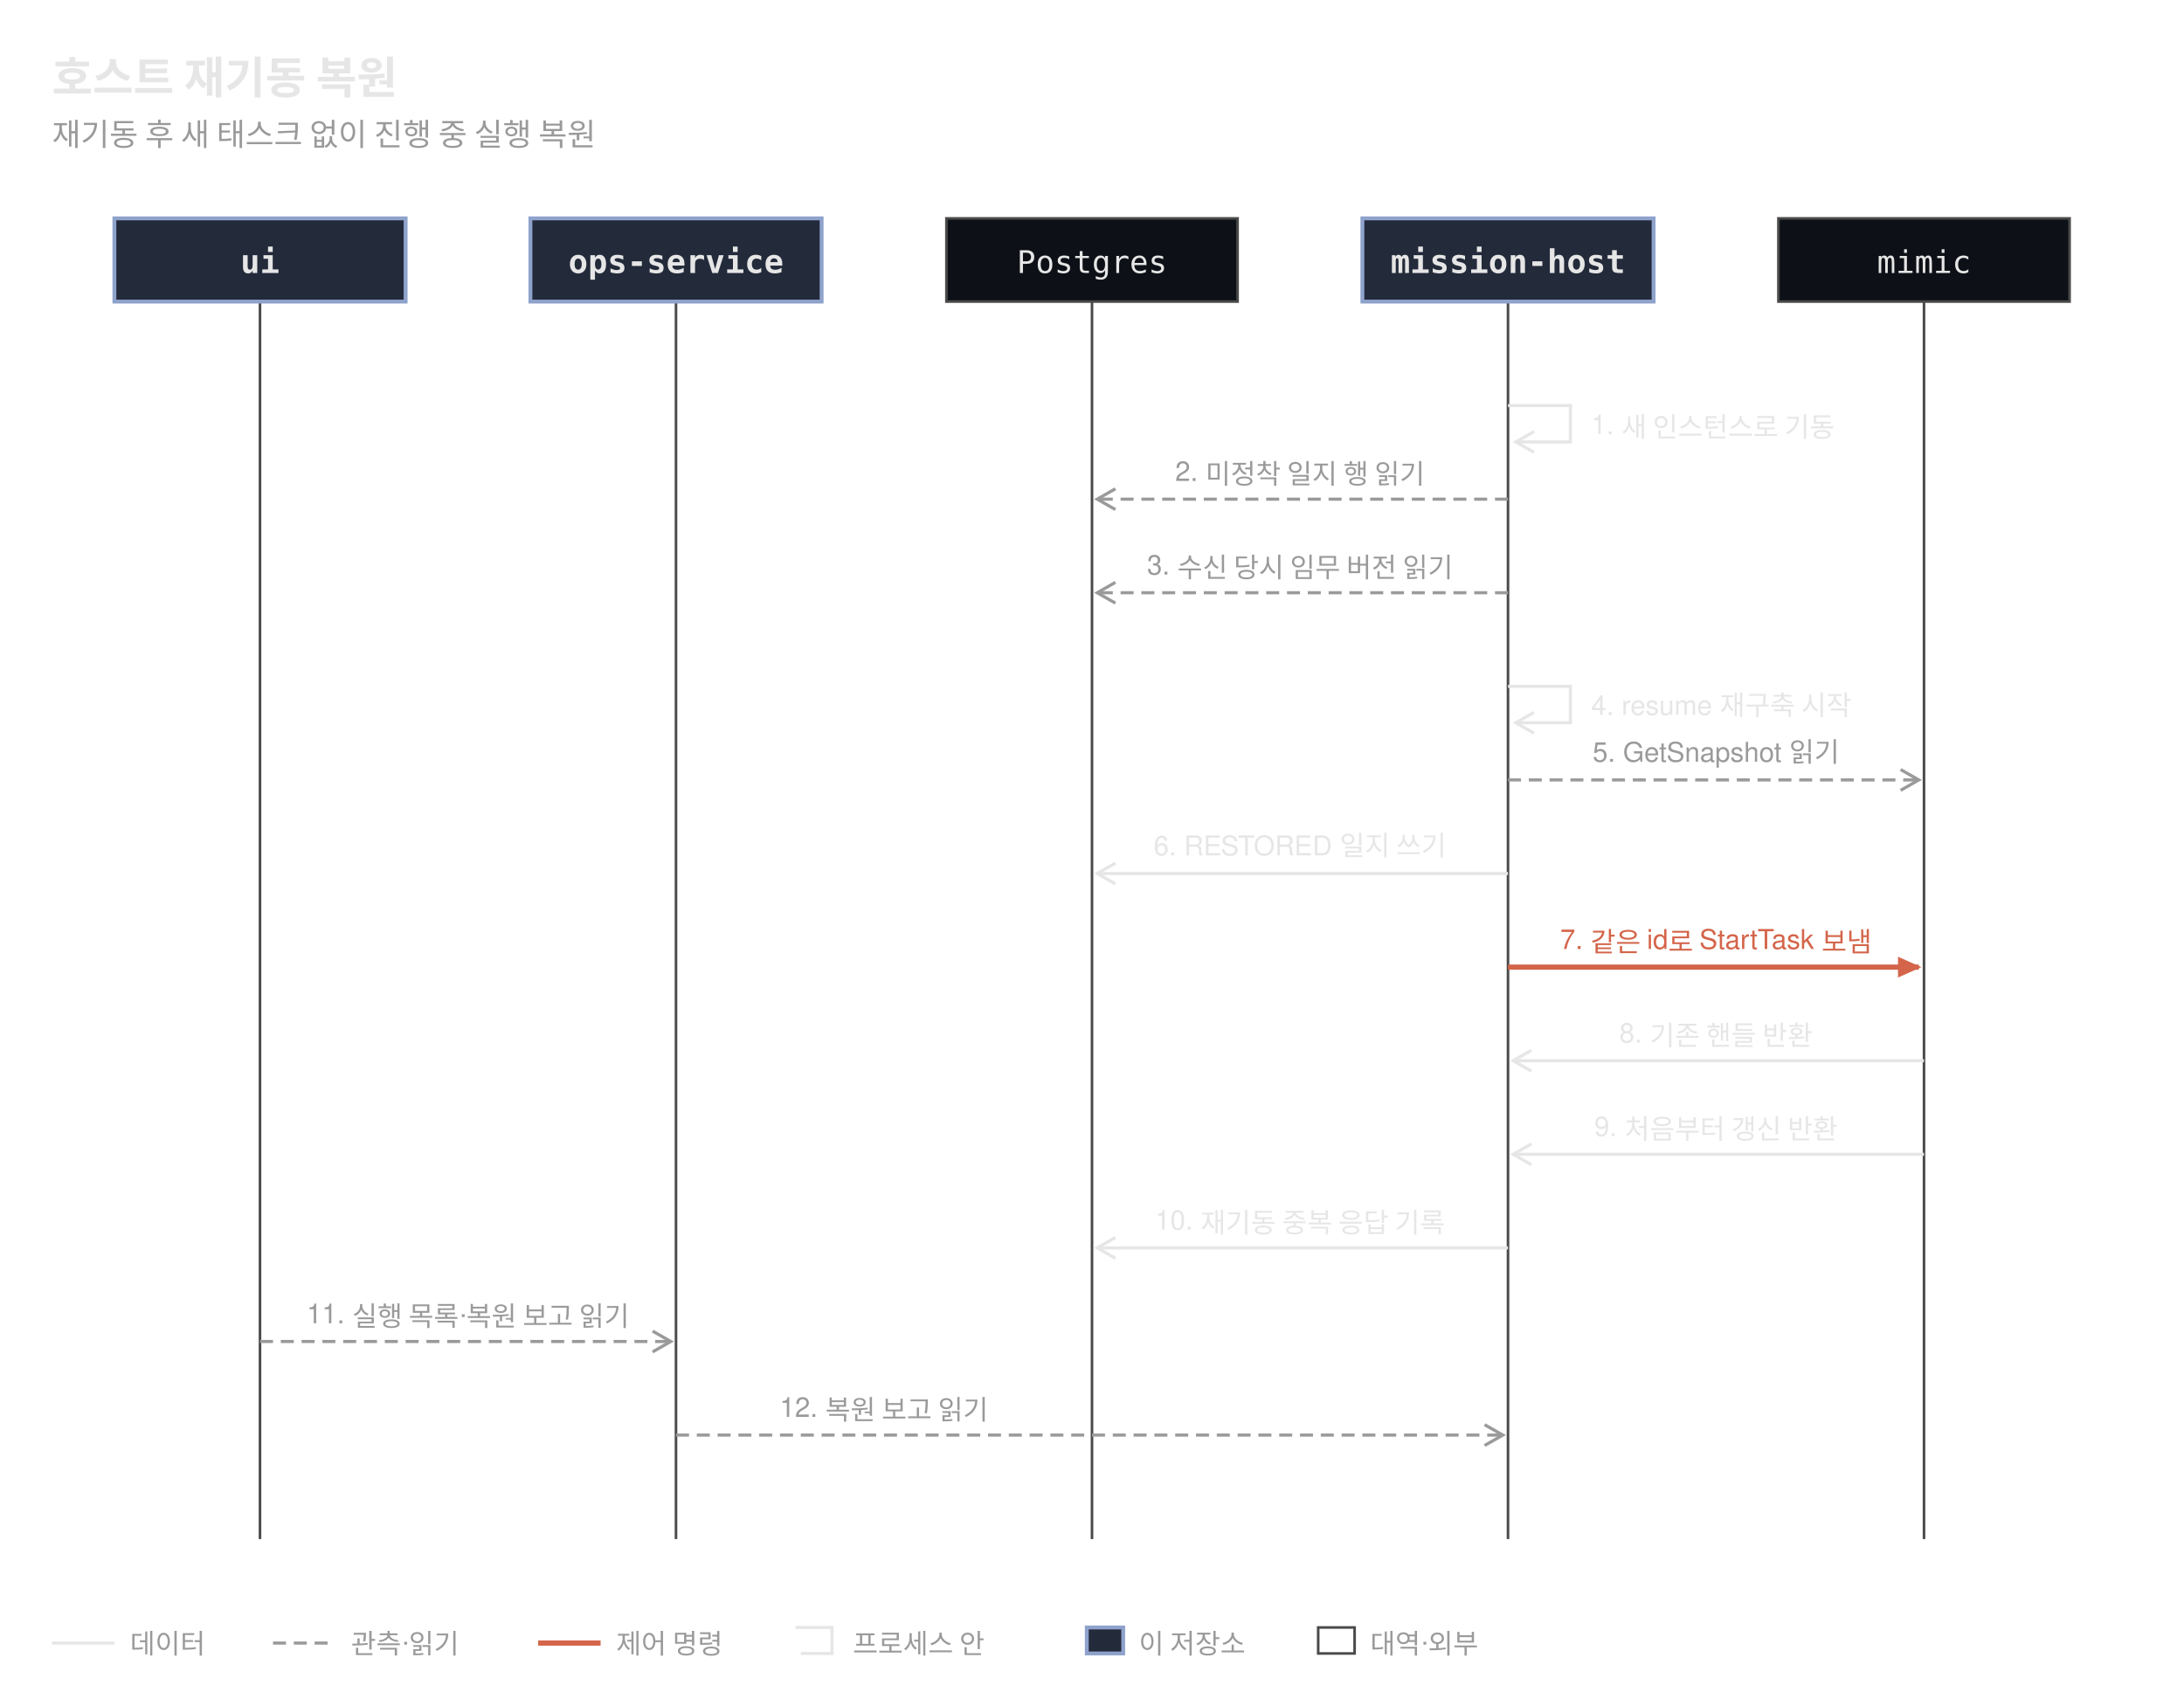
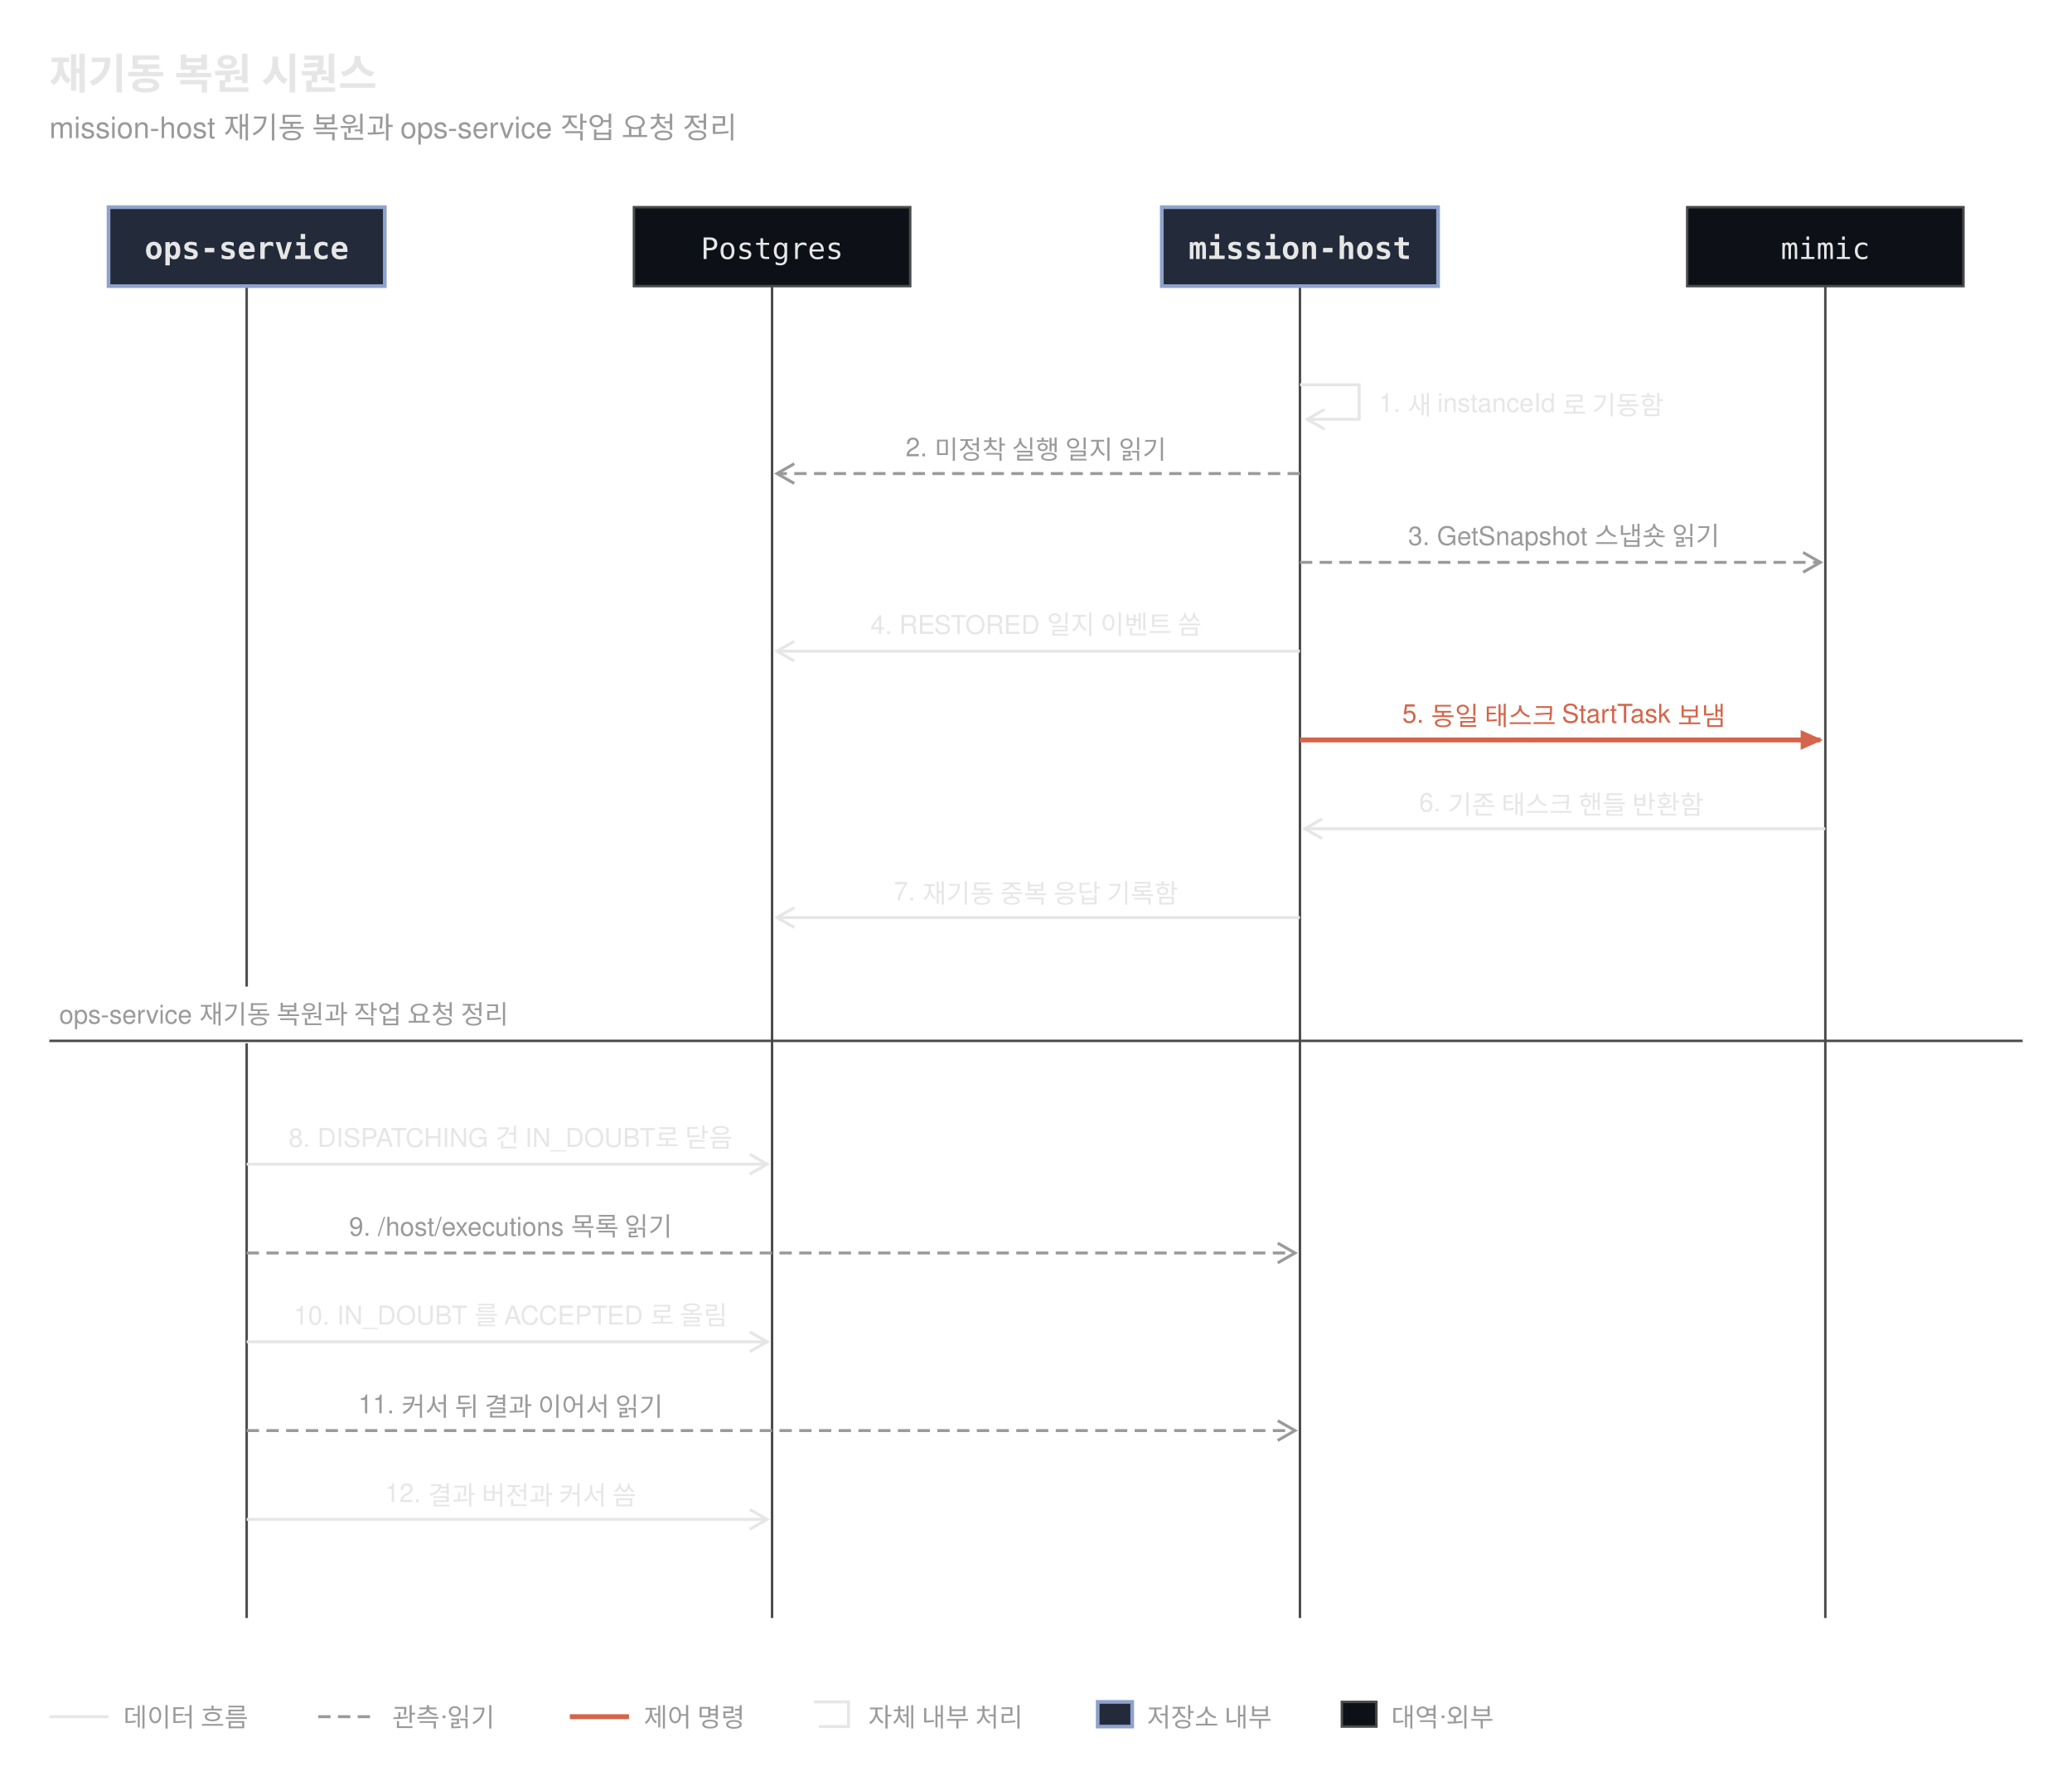
- <svg xmlns="http://www.w3.org/2000/svg" width="840" height="656" viewBox="0 0 840 656">
+ <svg xmlns="http://www.w3.org/2000/svg" width="840" height="720" viewBox="0 0 840 720">
  <defs>
    <marker id="data" markerUnits="userSpaceOnUse" markerWidth="10" markerHeight="10" refX="8" refY="5" orient="auto">
      <path d="M1,1 L8,5 L1,9" fill="none" stroke="#e6e6e6" stroke-width="1.2" />
    </marker>
    <marker id="obs" markerUnits="userSpaceOnUse" markerWidth="10" markerHeight="10" refX="8" refY="5" orient="auto">
      <path d="M1,1 L8,5 L1,9" fill="none" stroke="#9a9a9a" stroke-width="1.2" />
    </marker>
    <marker id="cmd" markerUnits="userSpaceOnUse" markerWidth="10" markerHeight="10" refX="8" refY="5" orient="auto">
      <path d="M0,1 L9,5 L0,9 Z" fill="#d4654a" />
    </marker>
  </defs>
  <g font-family="'Helvetica Neue', Helvetica, Arial, 'Apple SD Gothic Neo', 'Malgun Gothic', 'Noto Sans KR', 'Noto Sans CJK KR', sans-serif" fill="#e6e6e6">
-     <text x="20" y="36" font-size="17" font-weight="700">호스트 재기동 복원</text>
-     <text x="20" y="56" font-size="12" fill="#9a9a9a">재기동 후 새 태스크 없이 진행 중 실행 복원</text>
+     <text x="20" y="36" font-size="17" font-weight="700">재기동 복원 시퀀스</text>
+     <text x="20" y="56" font-size="12" fill="#9a9a9a">mission-host 재기동 복원과 ops-service 작업 요청 정리</text>
    <g stroke="#4a4a4a" stroke-width="1">
-       <path d="M100,116 V592" fill="none" />
-       <path d="M260,116 V592" fill="none" />
-       <path d="M420,116 V592" fill="none" />
-       <path d="M580,116 V592" fill="none" />
-       <path d="M740,116 V592" fill="none" />
+       <path d="M100,116 V400 M100,423 V656" fill="none" />
+       <path d="M313,116 V656" fill="none" />
+       <path d="M527,116 V656" fill="none" />
+       <path d="M740,116 V656" fill="none" />
    </g>
    <rect x="44" y="84" width="112" height="32" fill="#232a3a" stroke="#8fa2cc" stroke-width="1.5" />
-     <text x="100" y="105" font-size="12.5" font-weight="700" text-anchor="middle" font-family="Menlo, Consolas, 'DejaVu Sans Mono', monospace">ui</text>
-     <rect x="204" y="84" width="112" height="32" fill="#232a3a" stroke="#8fa2cc" stroke-width="1.5" />
-     <text x="260" y="105" font-size="12.5" font-weight="700" text-anchor="middle" font-family="Menlo, Consolas, 'DejaVu Sans Mono', monospace">ops-service</text>
-     <rect x="364" y="84" width="112" height="32" fill="#0d1117" stroke="#4a4a4a" stroke-width="1" />
-     <text x="420" y="105" font-size="12" text-anchor="middle" font-family="Menlo, Consolas, 'DejaVu Sans Mono', monospace">Postgres</text>
-     <rect x="524" y="84" width="112" height="32" fill="#232a3a" stroke="#8fa2cc" stroke-width="1.5" />
-     <text x="580" y="105" font-size="12.5" font-weight="700" text-anchor="middle" font-family="Menlo, Consolas, 'DejaVu Sans Mono', monospace">mission-host</text>
+     <text x="100" y="105" font-size="12.5" font-weight="700" text-anchor="middle" font-family="Menlo, Consolas, 'DejaVu Sans Mono', monospace">ops-service</text>
+     <rect x="257" y="84" width="112" height="32" fill="#0d1117" stroke="#4a4a4a" stroke-width="1" />
+     <text x="313" y="105" font-size="12" text-anchor="middle" font-family="Menlo, Consolas, 'DejaVu Sans Mono', monospace">Postgres</text>
+     <rect x="471" y="84" width="112" height="32" fill="#232a3a" stroke="#8fa2cc" stroke-width="1.5" />
+     <text x="527" y="105" font-size="12.5" font-weight="700" text-anchor="middle" font-family="Menlo, Consolas, 'DejaVu Sans Mono', monospace">mission-host</text>
    <rect x="684" y="84" width="112" height="32" fill="#0d1117" stroke="#4a4a4a" stroke-width="1" />
    <text x="740" y="105" font-size="12" text-anchor="middle" font-family="Menlo, Consolas, 'DejaVu Sans Mono', monospace">mimic</text>
-     <path d="M580,156 H604 V170 H583" fill="none" stroke="#e6e6e6" stroke-width="1.2" marker-end="url(#data)" />
-     <text x="612" y="167" font-size="10.5" fill="#e6e6e6">1. 새 인스턴스로 기동</text>
-     <path d="M580,192 H422" fill="none" stroke="#9a9a9a" stroke-width="1.2" stroke-dasharray="5 3" marker-end="url(#obs)" />
-     <text x="500" y="185" font-size="10.5" fill="#9a9a9a" text-anchor="middle">2. 미정착 일지 행 읽기</text>
-     <path d="M580,228 H422" fill="none" stroke="#9a9a9a" stroke-width="1.2" stroke-dasharray="5 3" marker-end="url(#obs)" />
-     <text x="500" y="221" font-size="10.5" fill="#9a9a9a" text-anchor="middle">3. 수신 당시 임무 버전 읽기</text>
-     <path d="M580,264 H604 V278 H583" fill="none" stroke="#e6e6e6" stroke-width="1.2" marker-end="url(#data)" />
-     <text x="612" y="275" font-size="10.5" fill="#e6e6e6">4. resume 재구축 시작</text>
-     <path d="M580,300 H738" fill="none" stroke="#9a9a9a" stroke-width="1.2" stroke-dasharray="5 3" marker-end="url(#obs)" />
-     <text x="660" y="293" font-size="10.5" fill="#9a9a9a" text-anchor="middle">5. GetSnapshot 읽기</text>
-     <path d="M580,336 H422" fill="none" stroke="#e6e6e6" stroke-width="1.2" marker-end="url(#data)" />
-     <text x="500" y="329" font-size="10.5" fill="#e6e6e6" text-anchor="middle">6. RESTORED 일지 쓰기</text>
-     <path d="M580,372 H738" fill="none" stroke="#d4654a" stroke-width="2" marker-end="url(#cmd)" />
-     <text x="660" y="365" font-size="10.5" fill="#d4654a" text-anchor="middle">7. 같은 id로 StartTask 보냄</text>
-     <path d="M740,408 H582" fill="none" stroke="#e6e6e6" stroke-width="1.2" marker-end="url(#data)" />
-     <text x="660" y="401" font-size="10.5" fill="#e6e6e6" text-anchor="middle">8. 기존 핸들 반환</text>
-     <path d="M740,444 H582" fill="none" stroke="#e6e6e6" stroke-width="1.2" marker-end="url(#data)" />
-     <text x="660" y="437" font-size="10.5" fill="#e6e6e6" text-anchor="middle">9. 처음부터 갱신 반환</text>
-     <path d="M580,480 H422" fill="none" stroke="#e6e6e6" stroke-width="1.2" marker-end="url(#data)" />
-     <text x="500" y="473" font-size="10.5" fill="#e6e6e6" text-anchor="middle">10. 재기동 중복 응답 기록</text>
-     <path d="M100,516 H258" fill="none" stroke="#9a9a9a" stroke-width="1.2" stroke-dasharray="5 3" marker-end="url(#obs)" />
-     <text x="180" y="509" font-size="10.5" fill="#9a9a9a" text-anchor="middle">11. 실행 목록·복원 보고 읽기</text>
-     <path d="M260,552 H578" fill="none" stroke="#9a9a9a" stroke-width="1.2" stroke-dasharray="5 3" marker-end="url(#obs)" />
-     <text x="340" y="545" font-size="10.5" fill="#9a9a9a" text-anchor="middle">12. 복원 보고 읽기</text>
+     <path d="M527,156 H551 V170 H530" fill="none" stroke="#e6e6e6" stroke-width="1.2" marker-end="url(#data)" />
+     <text x="559" y="167" font-size="10.5" fill="#e6e6e6">1. 새 instanceId 로 기동함</text>
+     <path d="M527,192 H315" fill="none" stroke="#9a9a9a" stroke-width="1.2" stroke-dasharray="5 3" marker-end="url(#obs)" />
+     <text x="420" y="185" font-size="10.5" fill="#9a9a9a" text-anchor="middle">2. 미정착 실행 일지 읽기</text>
+     <path d="M527,228 H738" fill="none" stroke="#9a9a9a" stroke-width="1.2" stroke-dasharray="5 3" marker-end="url(#obs)" />
+     <text x="634" y="221" font-size="10.5" fill="#9a9a9a" text-anchor="middle">3. GetSnapshot 스냅숏 읽기</text>
+     <path d="M527,264 H315" fill="none" stroke="#e6e6e6" stroke-width="1.2" marker-end="url(#data)" />
+     <text x="420" y="257" font-size="10.5" fill="#e6e6e6" text-anchor="middle">4. RESTORED 일지 이벤트 씀</text>
+     <path d="M527,300 H738" fill="none" stroke="#d4654a" stroke-width="2" marker-end="url(#cmd)" />
+     <text x="634" y="293" font-size="10.5" fill="#d4654a" text-anchor="middle">5. 동일 태스크 StartTask 보냄</text>
+     <path d="M740,336 H529" fill="none" stroke="#e6e6e6" stroke-width="1.2" marker-end="url(#data)" />
+     <text x="633" y="329" font-size="10.5" fill="#e6e6e6" text-anchor="middle">6. 기존 태스크 핸들 반환함</text>
+     <path d="M527,372 H315" fill="none" stroke="#e6e6e6" stroke-width="1.2" marker-end="url(#data)" />
+     <text x="420" y="365" font-size="10.5" fill="#e6e6e6" text-anchor="middle">7. 재기동 중복 응답 기록함</text>
+     <path d="M20,422 H820" fill="none" stroke="#4a4a4a" stroke-width="1" />
+     <text x="24" y="415" font-size="10.5" fill="#9a9a9a">ops-service 재기동 복원과 작업 요청 정리</text>
+     <path d="M100,472 H311" fill="none" stroke="#e6e6e6" stroke-width="1.2" marker-end="url(#data)" />
+     <text x="207" y="465" font-size="10.5" fill="#e6e6e6" text-anchor="middle">8. DISPATCHING 건 IN_DOUBT로 닫음</text>
+     <path d="M100,508 H525" fill="none" stroke="#9a9a9a" stroke-width="1.2" stroke-dasharray="5 3" marker-end="url(#obs)" />
+     <text x="207" y="501" font-size="10.5" fill="#9a9a9a" text-anchor="middle">9. /host/executions 목록 읽기</text>
+     <path d="M100,544 H311" fill="none" stroke="#e6e6e6" stroke-width="1.2" marker-end="url(#data)" />
+     <text x="207" y="537" font-size="10.5" fill="#e6e6e6" text-anchor="middle">10. IN_DOUBT 를 ACCEPTED 로 올림</text>
+     <path d="M100,580 H525" fill="none" stroke="#9a9a9a" stroke-width="1.2" stroke-dasharray="5 3" marker-end="url(#obs)" />
+     <text x="207" y="573" font-size="10.5" fill="#9a9a9a" text-anchor="middle">11. 커서 뒤 결과 이어서 읽기</text>
+     <path d="M100,616 H311" fill="none" stroke="#e6e6e6" stroke-width="1.2" marker-end="url(#data)" />
+     <text x="207" y="609" font-size="10.5" fill="#e6e6e6" text-anchor="middle">12. 결과 버전과 커서 씀</text>
    <g font-size="10.5" fill="#9a9a9a">
-       <path d="M20,632 H44" fill="none" stroke="#e6e6e6" stroke-width="1.2" />
-       <text x="50" y="636">데이터</text>
-       <path d="M105,632 H129" fill="none" stroke="#9a9a9a" stroke-width="1.2" stroke-dasharray="5 3" />
-       <text x="135" y="636">관측·읽기</text>
-       <path d="M207,632 H231" fill="none" stroke="#d4654a" stroke-width="2" />
-       <text x="237" y="636">제어 명령</text>
-       <path d="M306,626 H320 V636 H308" fill="none" stroke="#e6e6e6" stroke-width="1.2" />
-       <text x="328" y="636">프로세스 안</text>
-       <rect x="418" y="626" width="14" height="10" fill="#232a3a" stroke="#8fa2cc" stroke-width="1.5" />
-       <text x="438" y="636">이 저장소</text>
-       <rect x="507" y="626" width="14" height="10" fill="none" stroke="#4a4a4a" />
-       <text x="527" y="636">대역·외부</text>
+       <path d="M20,696 H44" fill="none" stroke="#e6e6e6" stroke-width="1.2" />
+       <text x="50" y="700">데이터 흐름</text>
+       <path d="M129,696 H153" fill="none" stroke="#9a9a9a" stroke-width="1.2" stroke-dasharray="5 3" />
+       <text x="159" y="700">관측·읽기</text>
+       <path d="M231,696 H255" fill="none" stroke="#d4654a" stroke-width="2" />
+       <text x="261" y="700">제어 명령</text>
+       <path d="M330,690 H344 V700 H332" fill="none" stroke="#e6e6e6" stroke-width="1.2" />
+       <text x="352" y="700">자체 내부 처리</text>
+       <rect x="445" y="690" width="14" height="10" fill="#232a3a" stroke="#8fa2cc" stroke-width="1.5" />
+       <text x="465" y="700">저장소 내부</text>
+       <rect x="544" y="690" width="14" height="10" fill="#0d1117" stroke="#4a4a4a" />
+       <text x="564" y="700">대역·외부</text>
    </g>
  </g>
</svg>
